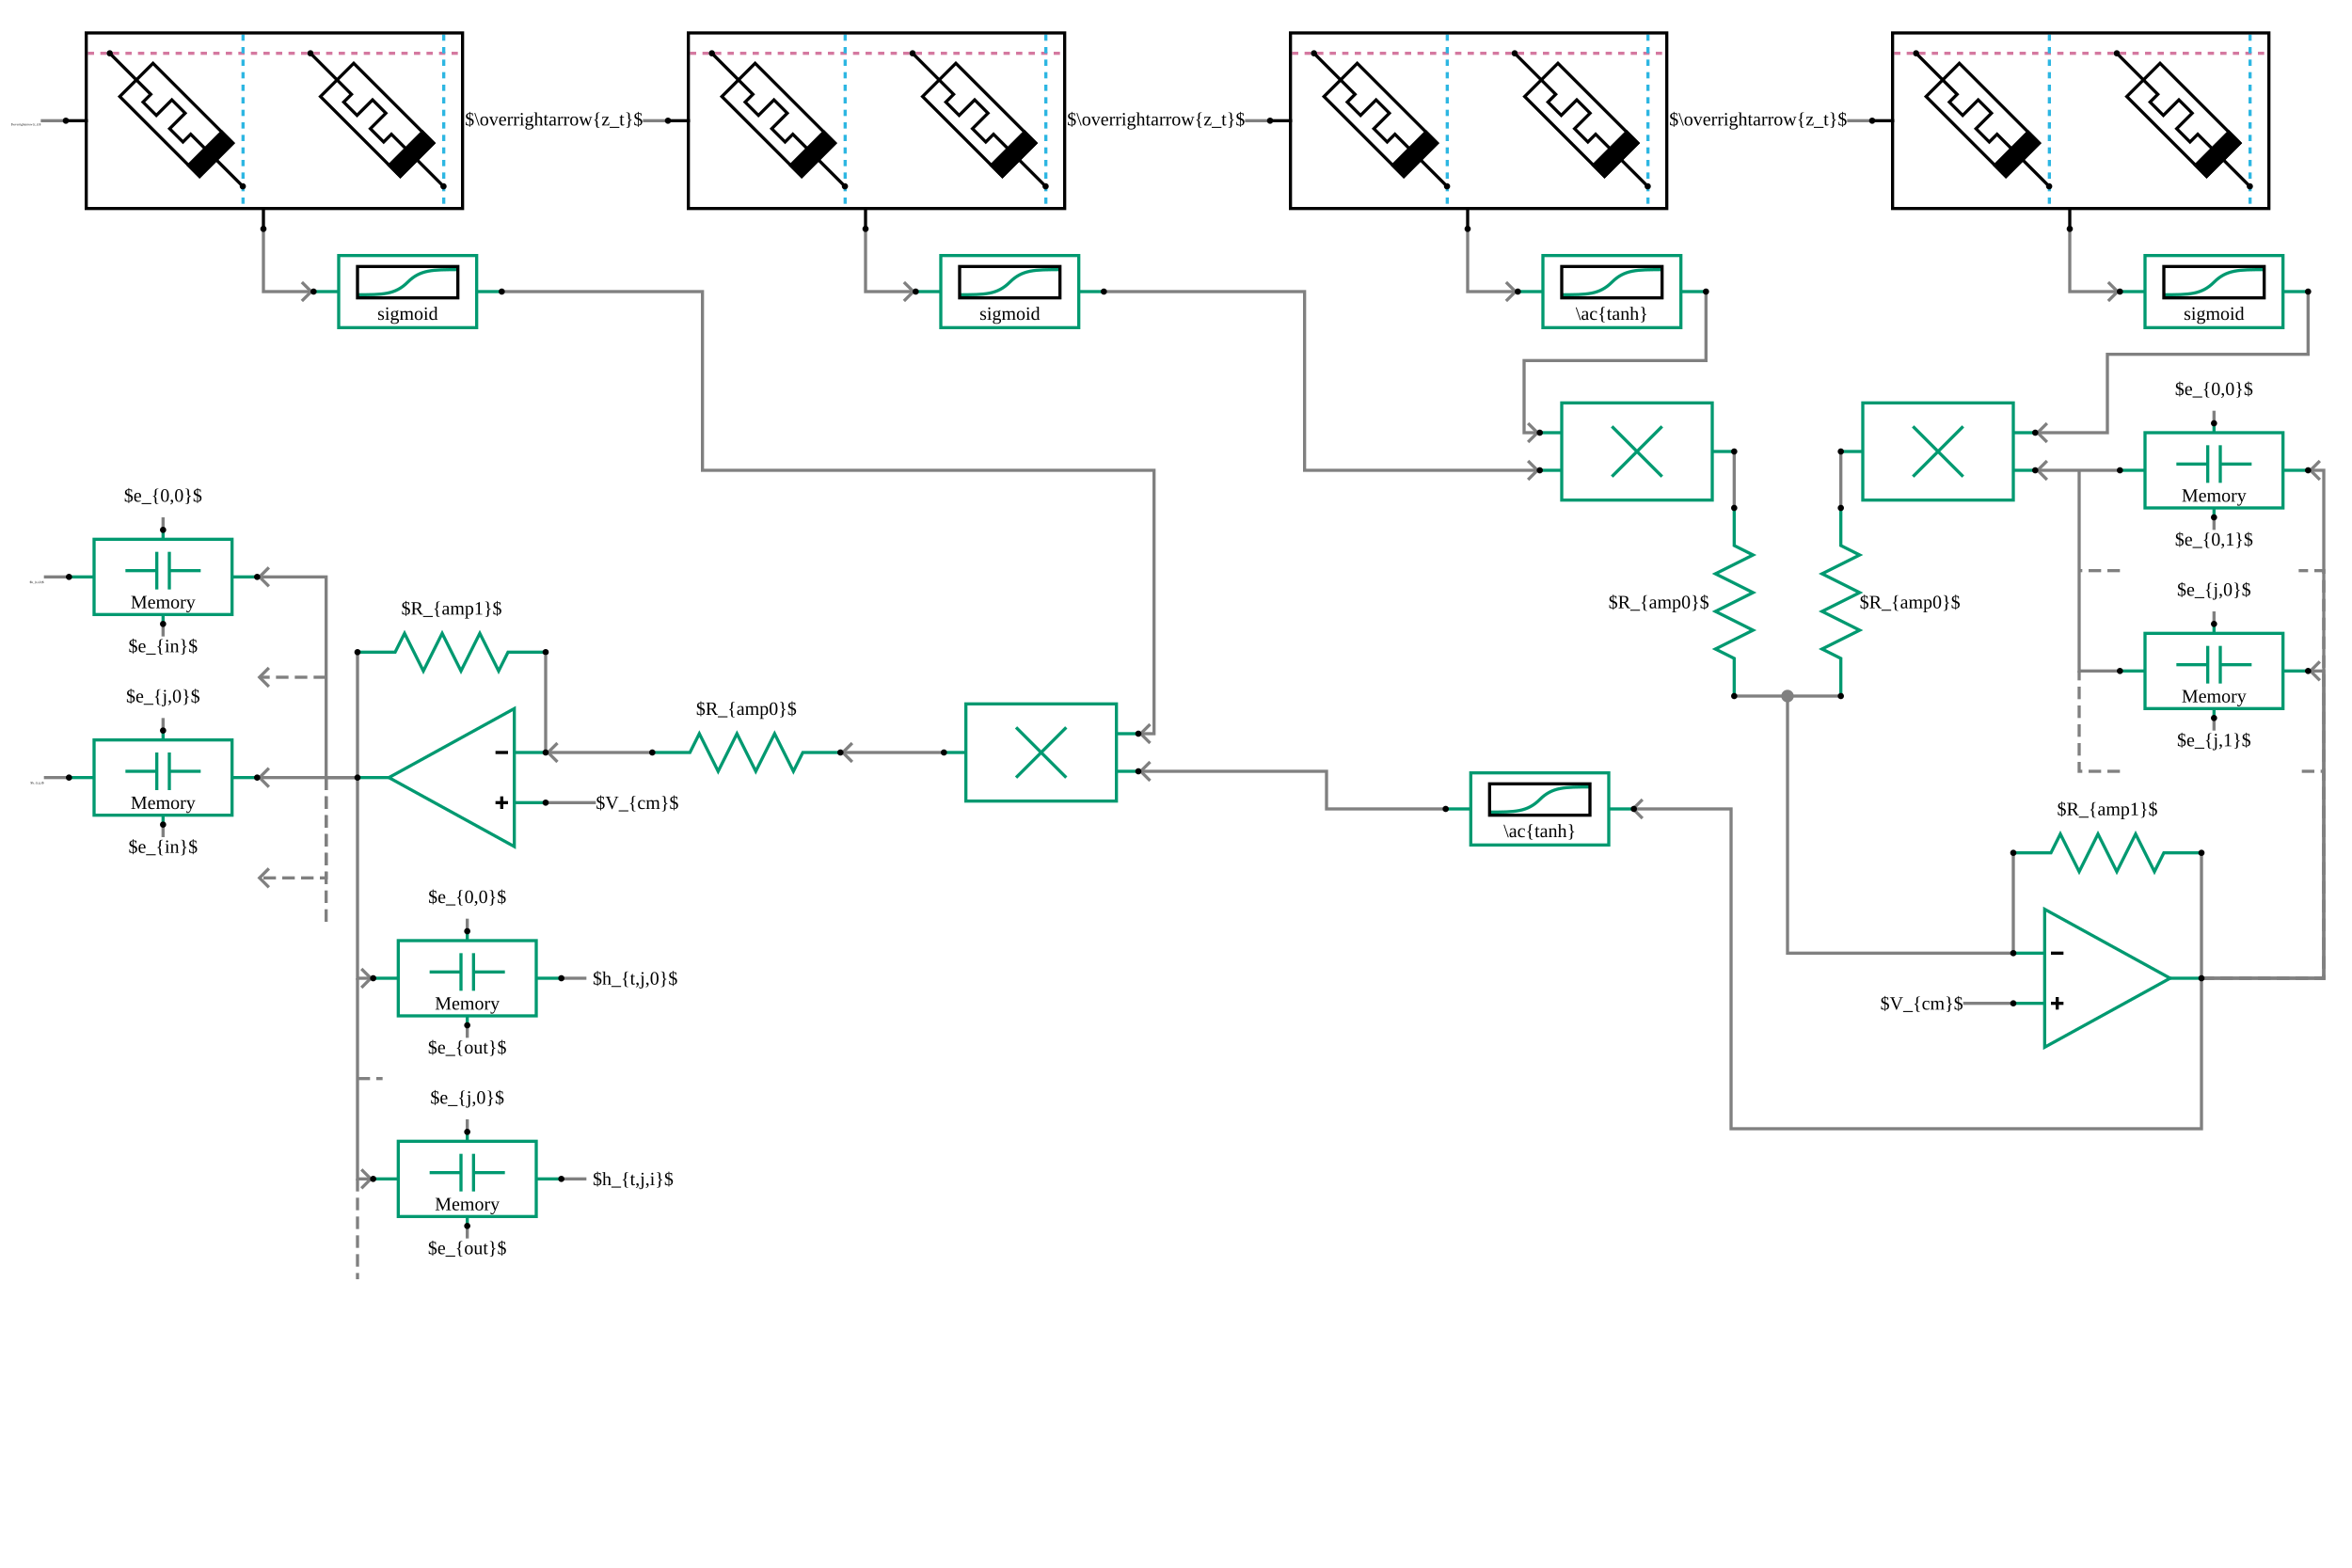
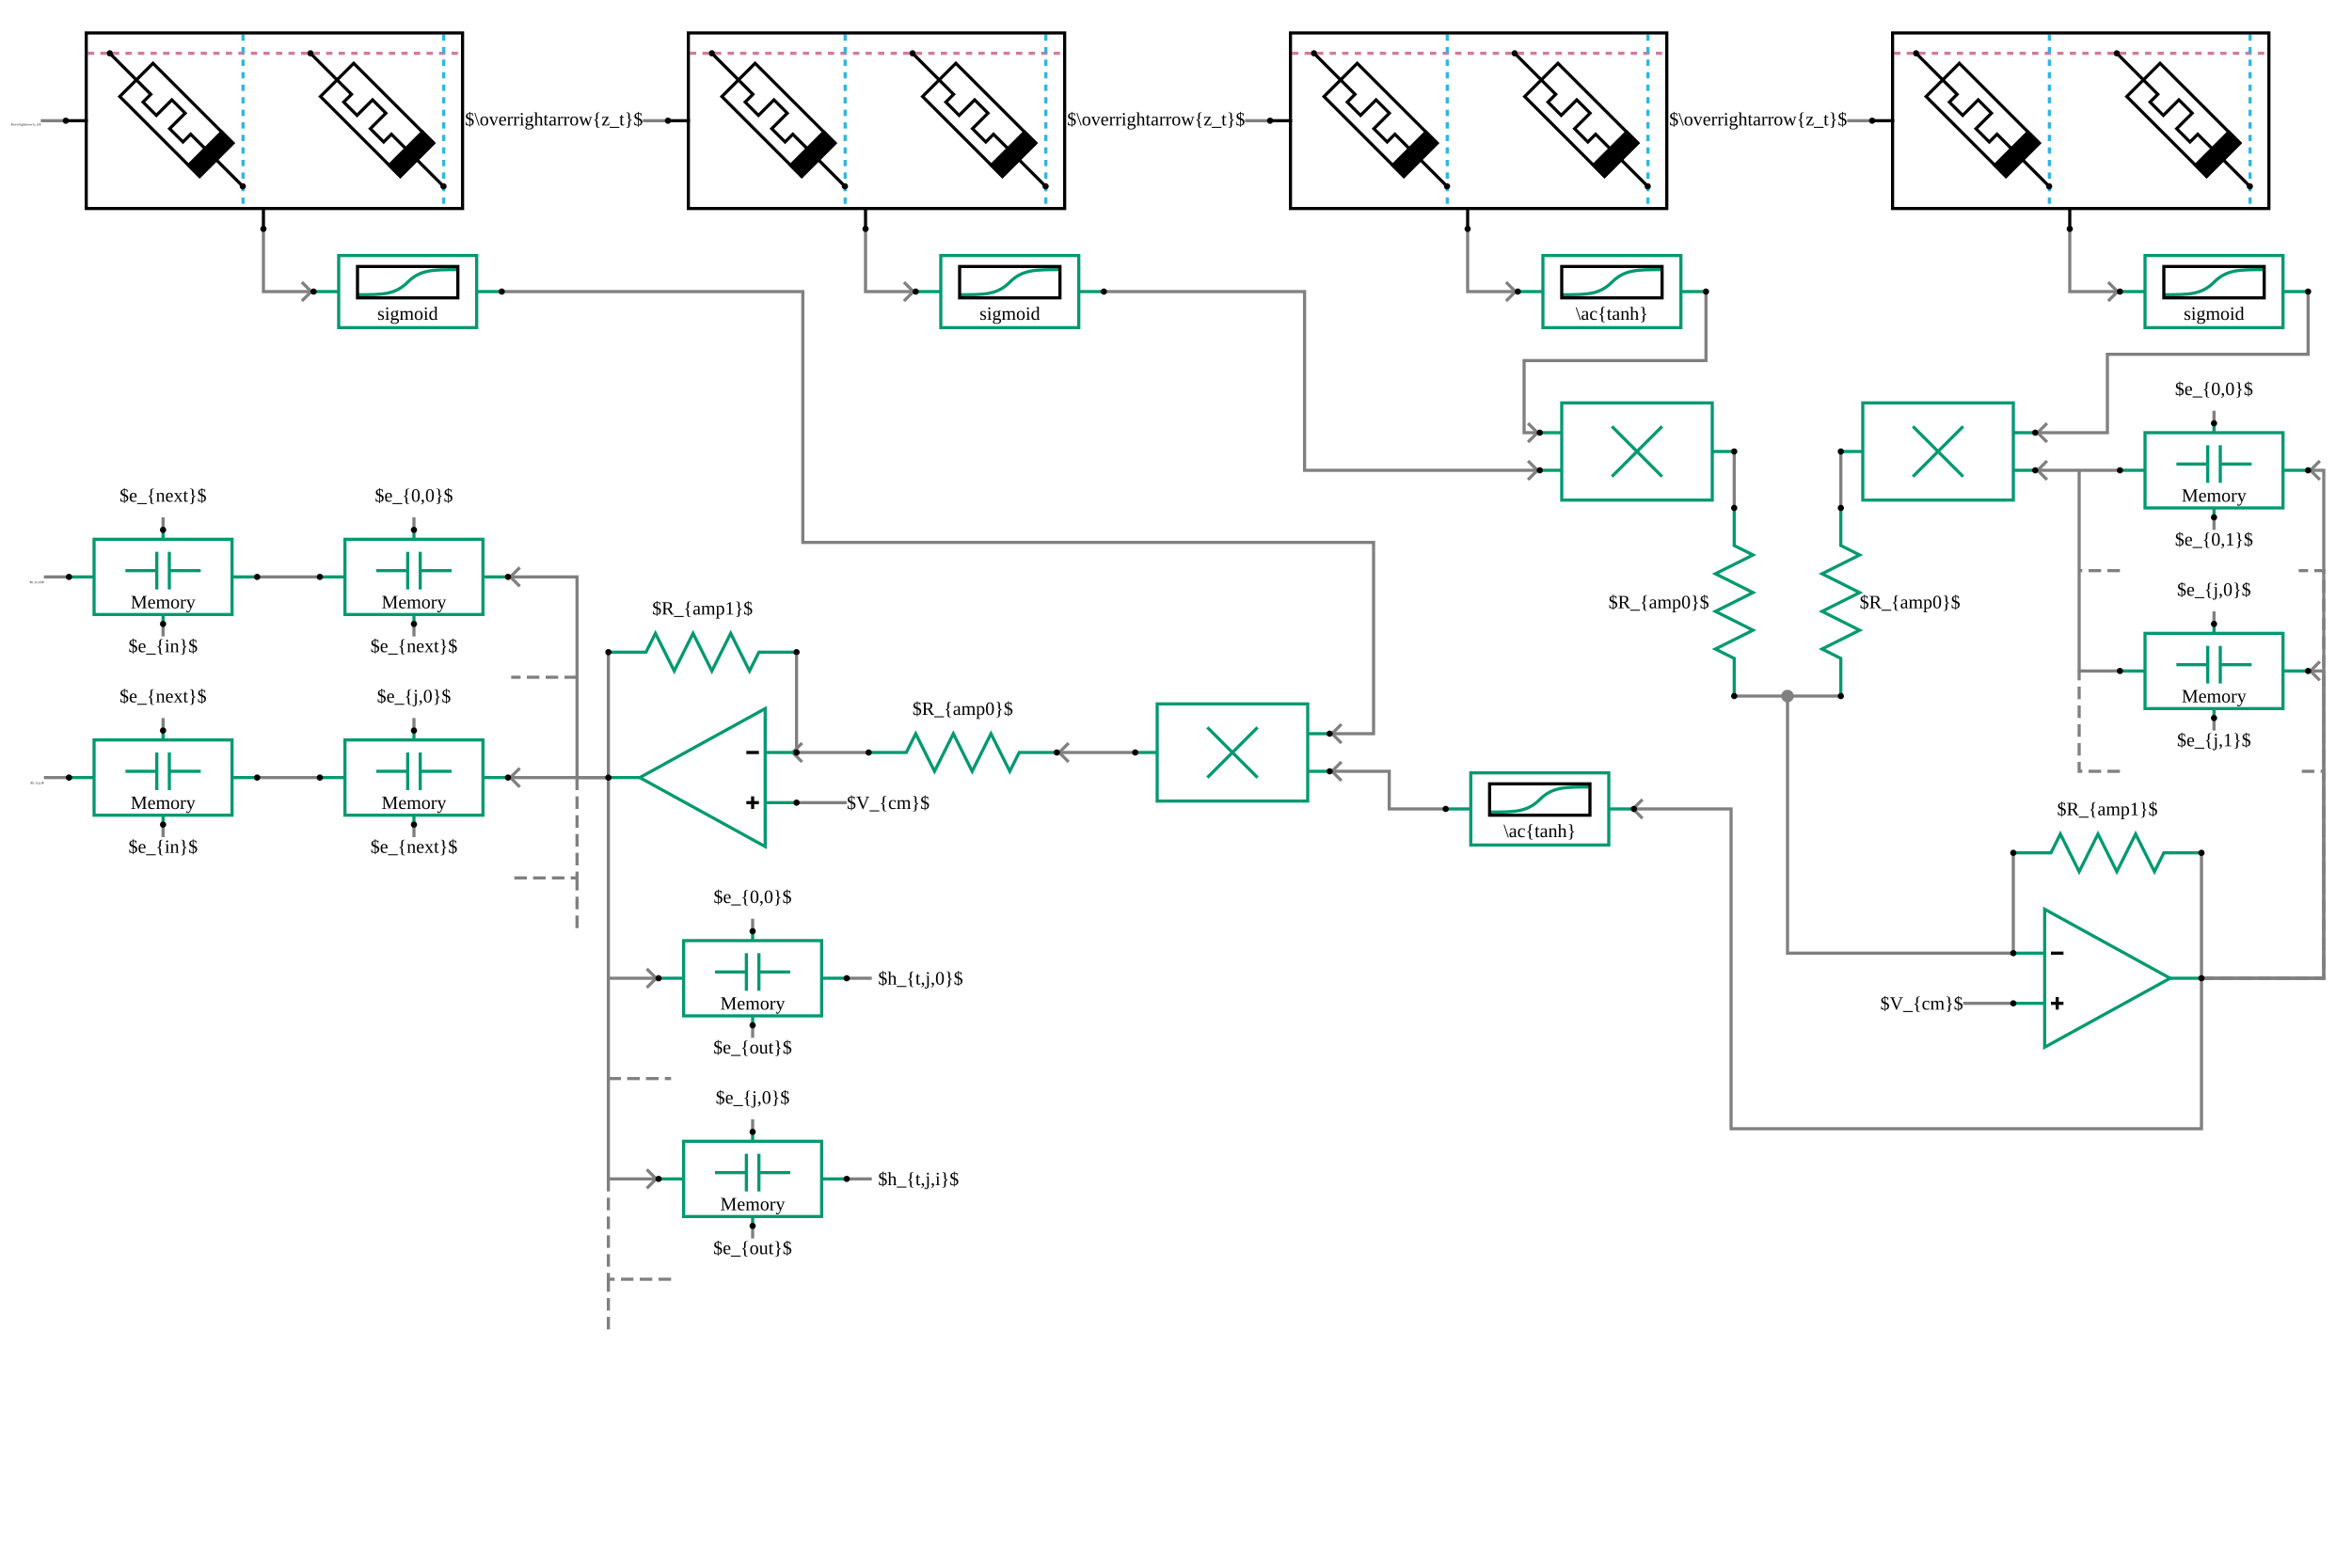
<svg xmlns="http://www.w3.org/2000/svg" xmlns:xlink="http://www.w3.org/1999/xlink" width="750" height="500" viewBox="0 0 750 500" version="1.1" id="svg21808">
  <style id="style1451">
.pin { 
    fill:#000000;
    stroke:none;
}
</style>
  <defs id="defs21805">
    <marker style="overflow:visible" id="ArrowWide" refX="0" refY="0" orient="auto-start-reverse" markerWidth="1" markerHeight="1" viewBox="0 0 1 1" preserveAspectRatio="xMidYMid">
      <path style="fill:none;stroke:context-stroke;stroke-width:1;stroke-linecap:butt" d="M 3,-3 0,0 3,3" transform="rotate(180,0.125,0)" id="path18" />
    </marker>
    <symbol id="memristor" width="64" height="16" refY="50%">
      <g id="g38">
        <path d="m 14,8 h 6.5 v 3.5 h 6 v -7 h 6 v 7 h 6 V 8 H 45" id="center" stroke="currentColor" fill="none" stroke-width="1" />
        <rect stroke="currentColor" stroke-width="1" fill="currentColor" id="inter" width="5" x="45" y="0.5" height="15" />
        <rect stroke="currentColor" stroke-width="1" fill="none" id="outer" width="36" height="15" x="14" y="0.5" />
        <line x1="2" x2="14" y1="8" y2="8" stroke="currentColor" stroke-width="1px" id="line36" />
        <line x1="50" x2="62" y1="8" y2="8" stroke="currentColor" stroke-width="1" id="line37" />
        <circle id="circle37" class="pin" cx="2" cy="8" r="1" />
        <circle class="pin" id="circle38" cx="62" cy="8" r="1" />
      </g>
    </symbol>
    <symbol id="voltMult">
      <g id="g2-7">
        <line x1="1" x2="8" y1="22" y2="22" stroke="currentColor" id="pos" />
        <line x1="1" x2="8" y1="10" y2="10" stroke="currentColor" id="neg-5" />
        <line x1="56" x2="63" y1="16" y2="16" stroke="currentColor" id="out-3" />
        <circle id="plusPin" class="pin" cx="1" cy="22" r="1" />
        <circle id="negPin-5" class="pin" cx="1" cy="10" r="1" />
        <circle id="outPin-6" class="pin" cx="63" cy="16" r="1" />
        <rect id="rect2689" width="48" height="31" x="8" y="0.5" fill="none" stroke="currentColor" />
        <path d="M 24,8 40,24 M 24,24 40,8" id="path1" fill="none" stroke="currentColor" />
      </g>
    </symbol>
    <symbol id="resistor" width="64" height="16">
      <g id="g32">
        <path d="m 2,8 h 12 l 3,-6 6,12 6,-12 6,12 6,-12 6,12 3,-6 h 12" id="res" fill="none" stroke="currentColor" />
        <circle id="posPin" fill="#000000" class="pin" cx="2" cy="8" r="1" />
        <circle class="pin" fill="#000000" id="circle31" cx="62" cy="8" r="1" />
        <rect id="rect31" width="64" height="16" x="0" y="0" fill="none" stroke="none" />
      </g>
    </symbol>
    <symbol id="opamp">
      <g id="g39">
        <line x1="2" x2="12" y1="32" y2="32" stroke="currentColor" id="line35" />
        <line x1="2" x2="12" y1="16" y2="16" stroke="currentColor" id="line36-3" />
        <path d="M 12,2 V 46 L 52,24 Z" fill="none" stroke="currentColor" id="path36" />
        <line x1="52" x2="62" y1="24" y2="24" stroke="currentColor" id="line37-6" />
        <g id="plus">
          <line x1="14" x2="18" y1="32" y2="32" stroke="#000000" id="line105596" />
          <line x1="16" x2="16" y1="30" y2="34" stroke="#000000" id="line105598" />
        </g>
        <line x1="14" x2="18" y1="16" y2="16" stroke="#000000" id="minus" />
        <circle id="circle37-7" class="pin" cx="2" cy="32" r="1" />
        <circle id="circle38-5" class="pin" cx="2" cy="16" r="1" />
        <circle id="circle39" class="pin" cx="62" cy="24" r="1" />
        <rect id="rect39" width="64" height="48" x="0" y="0" fill="none" stroke="none" />
      </g>
    </symbol>
    <symbol id="xbar">
      <line x1="8" y1="7" x2="127" y2="7" stroke="#d579a0" id="line16" stroke-dasharray="2, 2" />
      <line x1="121.5" y1="1" x2="121.5" y2="56" stroke="#2db6e2" id="line17" stroke-dasharray="2, 2" />
      <line x1="57.5" y1="1" x2="57.5" y2="56" stroke="#2db6e2" id="line18" stroke-dasharray="2, 2" />
      <g id="g1" color="currentColor">
        <use xlink:href="#memristor" x="0" y="0" id="1_1" transform="rotate(45,9.707104,23.19239)" />
        <use xlink:href="#memristor" x="0" y="0" id="1_2" transform="rotate(45,41.7071,100.4472)" />
        <rect id="rect1" width="120" height="56" x="7.5" y="0.5" stroke="currentColor" fill="none" />
        <line x1="1" y1="28.5" x2="8" y2="28.5" stroke="currentColor" id="line19" />
        <line x1="64" y1="56" x2="64" y2="63" stroke="currentColor" id="line20" />
        <circle fill="#000000" stroke="none" id="circle20" cx="1" cy="28.5" r="1" />
        <circle fill="#000000" stroke="none" id="circle1" cx="64" cy="63" r="1" />
      </g>
    </symbol>
    <symbol id="memcell">
      <g id="g2">
        <line x1="2" x2="10" y1="16" y2="16" stroke="currentColor" id="neg" />
        <line x1="54" x2="62" y1="16" y2="16" stroke="currentColor" id="out" />
        <rect id="outline" width="64" height="32" x="0" y="0" fill="none" stroke="none" />
        <rect id="main" width="44" height="24" x="10" y="4" fill="none" stroke="currentColor" />
        <g id="cap">
          <line x1="20" x2="30" y1="14" y2="14" stroke="currentColor" id="line2" />
          <line x1="34" x2="44" y1="14" y2="14" stroke="currentColor" id="line3" />
          <line x1="34" x2="34" y1="20" y2="8" stroke="currentColor" id="line4" />
          <line x1="30" x2="30" y1="8" y2="20" stroke="currentColor" id="line5" />
        </g>
        <line x1="32" x2="32" y1="4" y2="1" stroke="currentColor" id="line1" />
        <line x1="32" x2="32" y1="28" y2="31" stroke="currentColor" id="line6" />
        <circle id="negPin" class="pin" cx="2" cy="16" r="1" />
        <circle id="enIn" class="pin" cx="32" cy="1" r="1" />
        <circle id="enOut" class="pin" cx="32" cy="31" r="1" />
        <circle id="outPin" class="pin" cx="62" cy="16" r="1" />
      </g>
      <text x="32" y="26" id="memText" stroke="none" fill="#000000" font-size="6px" text-anchor="middle">Memory</text>
    </symbol>
    <symbol id="tanh">
      <g id="g12">
        <line x1="2" x2="10" y1="12" y2="12" stroke="currentColor" id="line9" />
        <line x1="54" x2="62" y1="12" y2="12" stroke="currentColor" id="line10" />
        <circle id="circle10" class="pin" cx="2" cy="12" r="1" />
        <circle id="circle11" class="pin" cx="62" cy="12" r="1" />
        <rect id="rect11" width="64" height="24" x="0" y="0" fill="none" stroke="none" />
        <rect id="rect12" width="44" height="23" x="10" y="0.5" fill="none" stroke="currentColor" />
        <path d="m 16,13 c 8,0 12,0 16,-4 4,-4 8,-4 16,-4" id="path2" fill="none" stroke="currentColor" />
        <rect id="rect2" width="32" height="10" x="16" y="4" fill="none" stroke="#000000" />
      </g>
      <text x="32" y="21" id="sigmoidText" stroke="none" fill="#000000" font-size="6px" text-anchor="middle">\ac{tanh}</text>
    </symbol>
    <symbol id="sigm">
      <g id="g16">
        <line x1="2" x2="10" y1="12" y2="12" stroke="currentColor" id="line12" />
        <line x1="54" x2="62" y1="12" y2="12" stroke="currentColor" id="line13" />
        <circle id="circle13" class="pin" cx="2" cy="12" r="1" />
        <circle id="circle14" class="pin" cx="62" cy="12" r="1" />
        <rect id="rect14" width="64" height="24" x="0" y="0" fill="none" stroke="none" />
        <rect id="rect15" width="44" height="23" x="10" y="0.5" fill="none" stroke="currentColor" />
        <path d="m 16,13 c 8,0 12,0 16,-4 4,-4 8,-4 16,-4" id="path15-3" fill="none" stroke="currentColor" />
        <rect id="rect16" width="32" height="10" x="16" y="4" fill="none" stroke="#000000" />
      </g>
      <text x="32" y="21" id="text16" stroke="none" fill="#000000" font-size="6px" text-anchor="middle">sigmoid</text>
    </symbol>
  </defs>
  <g id="wires" color="#808080">
    <path d="M 21,38.5 H 13" id="path17" fill="none" stroke="currentColor" />
    <path d="m 213,38.5 h -8" id="path30" fill="none" stroke="currentColor" />
    <path d="m 405,38.5 h -8" id="path31" fill="none" stroke="currentColor" />
    <path d="m 596.999,38.5 h -8" id="path32" fill="none" stroke="currentColor" />
    <path d="M 84,73 V 93 H 99" id="path4" fill="none" stroke="currentColor" marker-end="url(#ArrowWide)" />
    <path d="m 276,73 v 20 h 15" id="path19" fill="none" stroke="currentColor" marker-end="url(#ArrowWide)" />
    <path d="m 468,73 v 20 h 15" id="path20" fill="none" stroke="currentColor" marker-end="url(#ArrowWide)" />
    <path d="m 660,73 v 20 h 15" id="path21" fill="none" stroke="currentColor" marker-end="url(#ArrowWide)" />
-     <path d="m 160,93 h 64 v 32 13 12 h 144 v 84 h -4" id="path8" fill="none" stroke="currentColor" marker-end="url(#ArrowWide)" />
+     <path d="m 160,93 h 96 v 80 h 182 v 61 h -13" id="path8" fill="none" stroke="currentColor" marker-end="url(#ArrowWide)" />
    <path d="m 352,93 h 64 v 32 13 12 h 74" id="path10" fill="none" stroke="currentColor" marker-end="url(#ArrowWide)" />
    <path d="m 544,93 v 22 h -54 -4 v 23 h 4" id="path11" fill="none" stroke="currentColor" marker-end="url(#ArrowWide)" />
    <path d="m 736,93 v 20 h -64 v 25 h -22" id="path3" fill="none" stroke="currentColor" marker-end="url(#ArrowWide)" />
    <path d="m 553,144 v 18" id="path5" fill="none" stroke="currentColor" marker-mid="url(#ArrowWide)" />
    <path d="m 587,144 v 18" id="path22" fill="none" stroke="currentColor" />
    <path d="m 553,222 h 32 2 m -17,0 v 18 64 h 72 v -32" id="path13" fill="none" stroke="currentColor" />
    <path d="M 642,320 H 626" id="path15" fill="none" stroke="currentColor" />
    <path d="m 702,312 v -32 -8" id="path14" fill="none" stroke="currentColor" />
    <path d="m 702,312 h 39 v -98 h -4" id="path7" fill="none" stroke="currentColor" marker-end="url(#ArrowWide)" />
    <path d="m 702,312 h 39 v -98 -64 h -4" id="path60" fill="none" stroke="currentColor" marker-end="url(#ArrowWide)" />
    <path d="m 702,312 h 39 v -66 h -8" id="path61" fill="none" stroke="currentColor" stroke-dasharray="4 2" />
    <path d="m 702,312 h 39 v -130 h -8" id="path62" fill="none" stroke="currentColor" stroke-dasharray="4 2" />
    <path d="M 676,150 H 650" id="path24" fill="none" stroke="currentColor" marker-end="url(#ArrowWide)" />
    <path d="M 676,214 h -13 v -64" id="path67" fill="none" stroke="currentColor" />
    <path d="m 676,182 h -13" id="path68" fill="none" stroke="currentColor" stroke-dasharray="4, 2" />
    <path d="m 702,312 v 48 h -150 v -38 -64 h -31" id="path16" fill="none" stroke="currentColor" marker-end="url(#ArrowWide)" />
    <circle id="node0" cx="570" cy="222" r="2" fill="currentColor" stroke="none" />
-     <path d="M 461,258 H 423 V 246 H 364" id="path9" fill="none" stroke="currentColor" marker-end="url(#ArrowWide)" />
-     <path d="M 301,240 H 269" id="path23" fill="none" stroke="currentColor" marker-end="url(#ArrowWide)" />
-     <path d="M 208,240 H 175" id="path12" fill="none" stroke="currentColor" marker-end="url(#ArrowWide)" />
-     <path d="M 174,240 V 209" id="path25" fill="none" stroke="currentColor" />
-     <path d="m 114,208 v 40" id="path26" fill="none" stroke="currentColor" />
-     <path d="m 104,248 v 48" id="path54" fill="none" stroke="currentColor" stroke-dasharray="4 2" />
-     <path d="m 104,248 v 32 H 83" id="path51" fill="none" stroke="currentColor" marker-end="url(#ArrowWide)" stroke-dasharray="4 2" />
-     <path d="M 114,248 H 83" id="path28" fill="none" stroke="currentColor" marker-end="url(#ArrowWide)" />
-     <path d="m 104,216 H 83" id="path50" fill="none" stroke="currentColor" marker-end="url(#ArrowWide)" stroke-dasharray="4 2" />
-     <path d="M 114,248 h -10 v -64 H 83" id="path49" fill="none" stroke="currentColor" marker-end="url(#ArrowWide)" />
-     <path d="m 114,248 v 64 h 4" id="path29" fill="none" stroke="currentColor" marker-end="url(#ArrowWide)" />
-     <path d="m 114,312 v 64 h 4" id="path55" fill="none" stroke="currentColor" marker-end="url(#ArrowWide)" />
-     <path d="m 114,376 v 32" id="path56" fill="none" stroke="currentColor" stroke-dasharray="4, 2" />
-     <path d="m 114,344 h 8" id="path57" fill="none" stroke="currentColor" stroke-dasharray="4, 2" />
-     <path d="M 190,256 H 174" id="path27" fill="none" stroke="currentColor" />
+     <path d="m 461,258 h -18 v -12 h -18" id="path9" fill="none" stroke="currentColor" marker-end="url(#ArrowWide)" />
+     <path d="m 362,240 h -24" id="path23" fill="none" stroke="currentColor" marker-end="url(#ArrowWide)" />
+     <path d="m 277,240 h -24" id="path12" fill="none" stroke="currentColor" marker-end="url(#ArrowWide)" />
+     <path d="M 254,240 V 209" id="path25" fill="none" stroke="currentColor" />
+     <path d="m 194,208 v 40" id="path26" fill="none" stroke="currentColor" />
+     <path d="m 184,248 v 32 h -22 m 22,0 v 16" id="path51" fill="none" stroke="currentColor" stroke-dasharray="4, 2" />
+     <path d="m 194,248 h -31" id="path28" fill="none" stroke="currentColor" marker-end="url(#ArrowWide)" />
+     <path d="m 184,216 h -21" id="path50" fill="none" stroke="currentColor" stroke-dasharray="4, 2" />
+     <path d="m 194,248 h -10 v -64 h -21" id="path49" fill="none" stroke="currentColor" marker-end="url(#ArrowWide)" />
+     <path d="m 194,248 v 64 h 15" id="path29" fill="none" stroke="currentColor" marker-end="url(#ArrowWide)" />
+     <path d="m 194,312 v 64 h 15" id="path55" fill="none" stroke="currentColor" marker-end="url(#ArrowWide)" />
+     <path d="m 194,376 v 32 h 20 m -20,0 v 16" id="path56" fill="none" stroke="currentColor" stroke-dasharray="4, 2" />
+     <path d="m 194,344 h 20" id="path57" fill="none" stroke="currentColor" stroke-dasharray="4, 2" />
+     <path d="M 270,256 H 254" id="path27" fill="none" stroke="currentColor" />
    <path d="M 22,248h -8" id="path6" fill="none" stroke="currentColor" />
    <path d="M 22,184 H 14" id="path72" fill="none" stroke="currentColor" />
    <path d="m 706,135 v -4" id="path33" fill="none" stroke="currentColor" />
    <path d="m 706,165 v 4" id="path34" fill="none" stroke="currentColor" />
    <path d="m 706,199 v -4" id="path63" fill="none" stroke="currentColor" />
    <path d="m 706,229 v 4" id="path64" fill="none" stroke="currentColor" />
-     <path d="m 149,297 v -4" id="path35" fill="none" stroke="currentColor" />
-     <path d="m 149,327 v 4" id="path37" fill="none" stroke="currentColor" />
-     <path d="m 149,361 v -4" id="path65" fill="none" stroke="currentColor" />
-     <path d="m 149,391 v 4" id="path66" fill="none" stroke="currentColor" />
+     <path d="m 240,297 v -4" id="path35" fill="none" stroke="currentColor" />
+     <path d="m 240,327 v 4" id="path37" fill="none" stroke="currentColor" />
+     <path d="m 240,361 v -4" id="path65" fill="none" stroke="currentColor" />
+     <path d="m 240,391 v 4" id="path66" fill="none" stroke="currentColor" />
+     <path d="m 132,263 v 4" id="path79" fill="none" stroke="currentColor" />
+     <path d="m 132,233 v -4" id="path80" fill="none" stroke="currentColor" />
+     <path d="m 132,199 v 4" id="path81" fill="none" stroke="currentColor" />
+     <path d="m 132,169 v -4" id="path82" fill="none" stroke="currentColor" />
    <path d="m 52,263 v 4" id="path38" fill="none" stroke="currentColor" />
    <path d="m 52,233 v -4" id="path39" fill="none" stroke="currentColor" />
    <path d="m 52,199 v 4" id="path52" fill="none" stroke="currentColor" />
    <path d="m 52,169 v -4" id="path53" fill="none" stroke="currentColor" />
    <path d="M 676,246 H 663 V 214" id="path69" fill="none" stroke="currentColor" stroke-dasharray="4, 2" />
-     <path d="m 179,312 h 8" id="path70" fill="none" stroke="currentColor" />
-     <path d="m 179,376 h 8" id="path71" fill="none" stroke="currentColor" />
+     <path d="m 270,312 h 8" id="path70" fill="none" stroke="currentColor" />
+     <path d="m 270,376 h 8" id="path71" fill="none" stroke="currentColor" />
+     <path d="m 82,248 h 20" id="path85" fill="none" stroke="currentColor" />
+     <path d="m 82,184 h 20" id="path86" fill="none" stroke="currentColor" />
  </g>
  <g id="components" color="#009970">
    <use xlink:href="#xbar" id="outputG" x="20" y="10" />
    <use xlink:href="#xbar" id="inputG" x="212" y="10" />
    <use xlink:href="#xbar" id="cellG" x="404" y="10" />
    <use xlink:href="#xbar" id="forgetG" x="596" y="10" />
    <use xlink:href="#sigm" id="sigm0" x="98" y="81" />
    <use xlink:href="#tanh" id="tanh0" x="482" y="81" />
    <use xlink:href="#sigm" id="sigm1" x="290" y="81" />
    <use xlink:href="#sigm" id="sigm2" x="674" y="81" />
    <use xlink:href="#voltMult" id="voltMult0" x="490" y="128" />
    <use xlink:href="#voltMult" id="voltMult1" x="-650" y="128" transform="scale(-1,1)" />
    <use xlink:href="#resistor" id="res0" x="-224" y="545" transform="rotate(-90)" />
    <use xlink:href="#resistor" id="res1" x="-224" y="579" transform="rotate(-90)" />
    <use xlink:href="#opamp" id="opAmp0" x="640" y="288" />
    <use xlink:href="#resistor" id="res2" x="640" y="264" />
    <use xlink:href="#tanh" id="tanh1" x="459" y="246" />
-     <use xlink:href="#voltMult" id="voltMult2" x="-364" y="224" transform="scale(-1,1)" />
+     <use xlink:href="#voltMult" id="voltMult2" x="-425" y="224" transform="scale(-1,1)" />
    <use xlink:href="#memcell" id="memcell0" x="674" y="134" />
    <use xlink:href="#memcell" id="memcell5" x="674" y="198" />
-     <use xlink:href="#opamp" id="opAmp1" x="-176" y="224" transform="scale(-1,1)" />
-     <use xlink:href="#resistor" id="res4" x="112" y="200" />
-     <use xlink:href="#resistor" id="res3" x="206" y="232" />
+     <use xlink:href="#opamp" id="opAmp1" x="-256" y="224" transform="scale(-1,1)" />
+     <use xlink:href="#resistor" id="res4" x="192" y="200" />
+     <use xlink:href="#resistor" id="res3" x="275" y="232" />
    <use xlink:href="#memcell" id="memcell1" x="20" y="232" />
-     <use xlink:href="#memcell" id="memcell2" x="117" y="296" />
-     <use xlink:href="#memcell" id="memcell3" x="20" y="232" transform="translate(0,-64)" />
-     <use xlink:href="#memcell" id="memcell4" x="117" y="296" transform="translate(0,64)" />
+     <use xlink:href="#memcell" id="memcell3" x="20" y="168" />
+     <use xlink:href="#memcell" id="memcell6" x="100" y="232" />
+     <use xlink:href="#memcell" id="memcell7" x="100" y="168" />
+     <use xlink:href="#memcell" id="memcell2" x="208" y="296" />
+     <use xlink:href="#memcell" id="memcell4" x="208" y="360" />
  </g>
  <g id="texts">
    <text x="13" y="40" id="text1" text-anchor="end" font-size="1" xml:space="default">$\overrightarrow{z_t}$</text>
    <text x="205" y="40" id="text2" text-anchor="end" font-size="6px" xml:space="default">$\overrightarrow{z_t}$</text>
    <text x="397" y="40" id="text3" text-anchor="end" font-size="6px" xml:space="default">$\overrightarrow{z_t}$</text>
    <text x="588.999" y="40" id="text4" text-anchor="end" font-size="6px" xml:space="default">$\overrightarrow{z_t}$</text>
    <text x="14" y="250" id="text5" text-anchor="end" font-size="1" xml:space="default">$h_{t,i,j}$</text>
    <text x="14" y="186" id="text69" text-anchor="end" font-size="1px" xml:space="default">$h_{t,i,0}$</text>
-     <text x="190" y="258" id="text6" text-anchor="begin" font-size="6px" xml:space="default">$V_{cm}$</text>
+     <text x="270" y="258" id="text6" text-anchor="begin" font-size="6px" xml:space="default">$V_{cm}$</text>
    <text x="626" y="322" id="text7" text-anchor="end" font-size="6px" xml:space="default">$V_{cm}$</text>
-     <text x="52" y="224" id="text40" text-anchor="middle" font-size="6px" xml:space="default">$e_{j,0}$</text>
+     <text x="132" y="224" id="text82" text-anchor="middle" font-size="6px" xml:space="default">$e_{j,0}$</text>
+     <text x="132" y="272" id="text83" text-anchor="middle" font-size="6px" xml:space="default">$e_{next}$</text>
+     <text x="132" y="160" id="text84" text-anchor="middle" font-size="6px" xml:space="default">$e_{0,0}$</text>
+     <text x="132" y="208" id="text85" text-anchor="middle" font-size="6px" xml:space="default">$e_{next}$</text>
+     <text x="52" y="224" id="text40" text-anchor="middle" font-size="6px" xml:space="default">$e_{next}$</text>
    <text x="52" y="272" id="text41" text-anchor="middle" font-size="6px" xml:space="default">$e_{in}$</text>
-     <text x="52" y="160" id="text59" text-anchor="middle" font-size="6px" xml:space="default">$e_{0,0}$</text>
+     <text x="52" y="160" id="text59" text-anchor="middle" font-size="6px" xml:space="default">$e_{next}$</text>
    <text x="52" y="208" id="text60" text-anchor="middle" font-size="6px" xml:space="default">$e_{in}$</text>
-     <text x="149" y="288" id="text42" text-anchor="middle" font-size="6px" xml:space="default">$e_{0,0}$</text>
-     <text x="149" y="352" id="text57" text-anchor="middle" font-size="6px" xml:space="default">$e_{j,0}$</text>
-     <text x="149" y="400" id="text58" text-anchor="middle" font-size="6px" xml:space="default">$e_{out}$</text>
-     <text x="149" y="336" id="text43" text-anchor="middle" font-size="6px" xml:space="default">$e_{out}$</text>
+     <text x="240" y="288" id="text42" text-anchor="middle" font-size="6px" xml:space="default">$e_{0,0}$</text>
+     <text x="240" y="352" id="text57" text-anchor="middle" font-size="6px" xml:space="default">$e_{j,0}$</text>
+     <text x="240" y="400" id="text58" text-anchor="middle" font-size="6px" xml:space="default">$e_{out}$</text>
+     <text x="240" y="336" id="text43" text-anchor="middle" font-size="6px" xml:space="default">$e_{out}$</text>
    <text x="706" y="126" id="text44" text-anchor="middle" font-size="6px" xml:space="default">$e_{0,0}$</text>
    <text x="706" y="174" id="text45" text-anchor="middle" font-size="6px" xml:space="default">$e_{0,1}$</text>
    <text x="706" y="190" id="text66" text-anchor="middle" font-size="6px" xml:space="default">$e_{j,0}$</text>
    <text x="706" y="238" id="text67" text-anchor="middle" font-size="6px" xml:space="default">$e_{j,1}$</text>
-     <text x="189" y="314" id="text71" text-anchor="begin" font-size="6px" xml:space="default">$h_{t,j,0}$</text>
-     <text x="189" y="378" id="text72" text-anchor="begin" font-size="6px" xml:space="default">$h_{t,j,i}$</text>
+     <text x="280" y="314" id="text71" text-anchor="begin" font-size="6px" xml:space="default">$h_{t,j,0}$</text>
+     <text x="280" y="378" id="text72" text-anchor="begin" font-size="6px" xml:space="default">$h_{t,j,i}$</text>
    <text x="545" y="194" id="text73" text-anchor="end" font-size="6px" xml:space="default">$R_{amp0}$</text>
    <text x="593" y="194" id="text74" text-anchor="begin" font-size="6px" xml:space="default">$R_{amp0}$</text>
    <text x="672" y="260" id="text75" text-anchor="middle" font-size="6px" xml:space="default">$R_{amp1}$</text>
-     <text x="144" y="196" id="text76" text-anchor="middle" font-size="6px" xml:space="default">$R_{amp1}$</text>
-     <text x="238" y="228" id="text77" text-anchor="middle" font-size="6px" xml:space="default">$R_{amp0}$</text>
+     <text x="224" y="196" id="text76" text-anchor="middle" font-size="6px" xml:space="default">$R_{amp1}$</text>
+     <text x="307" y="228" id="text77" text-anchor="middle" font-size="6px" xml:space="default">$R_{amp0}$</text>
  </g>
</svg>
